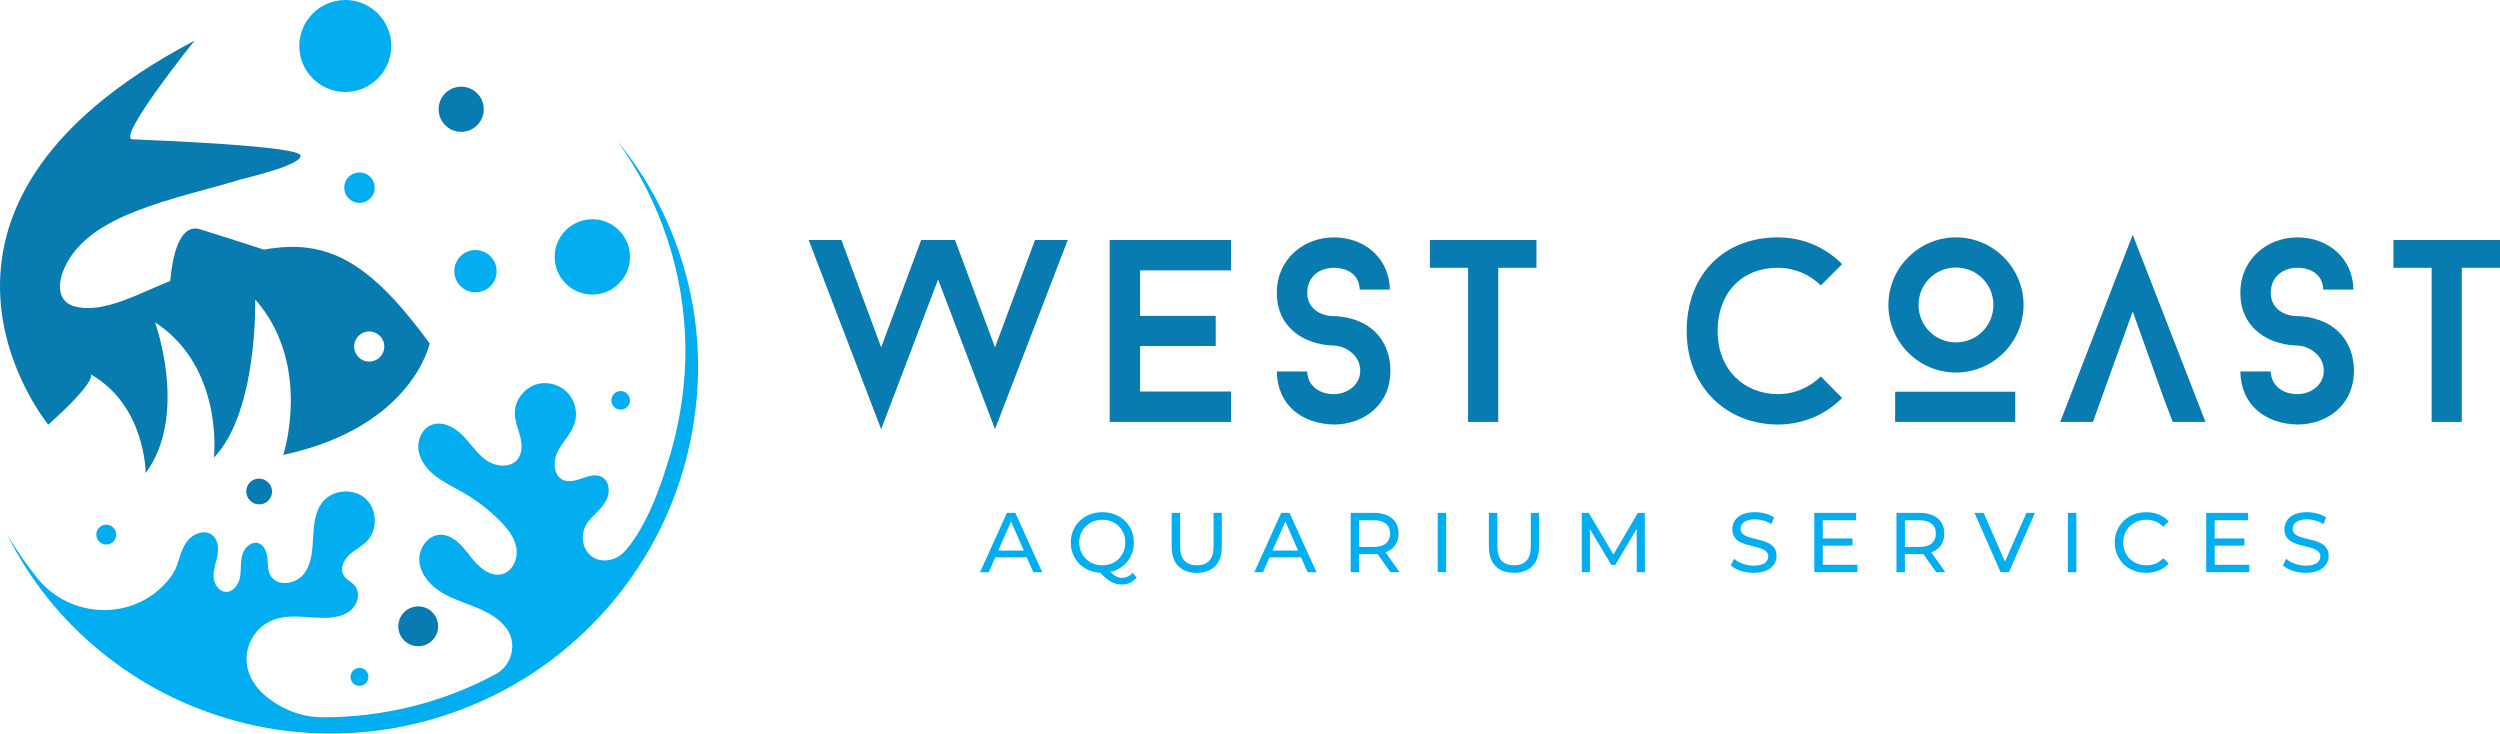
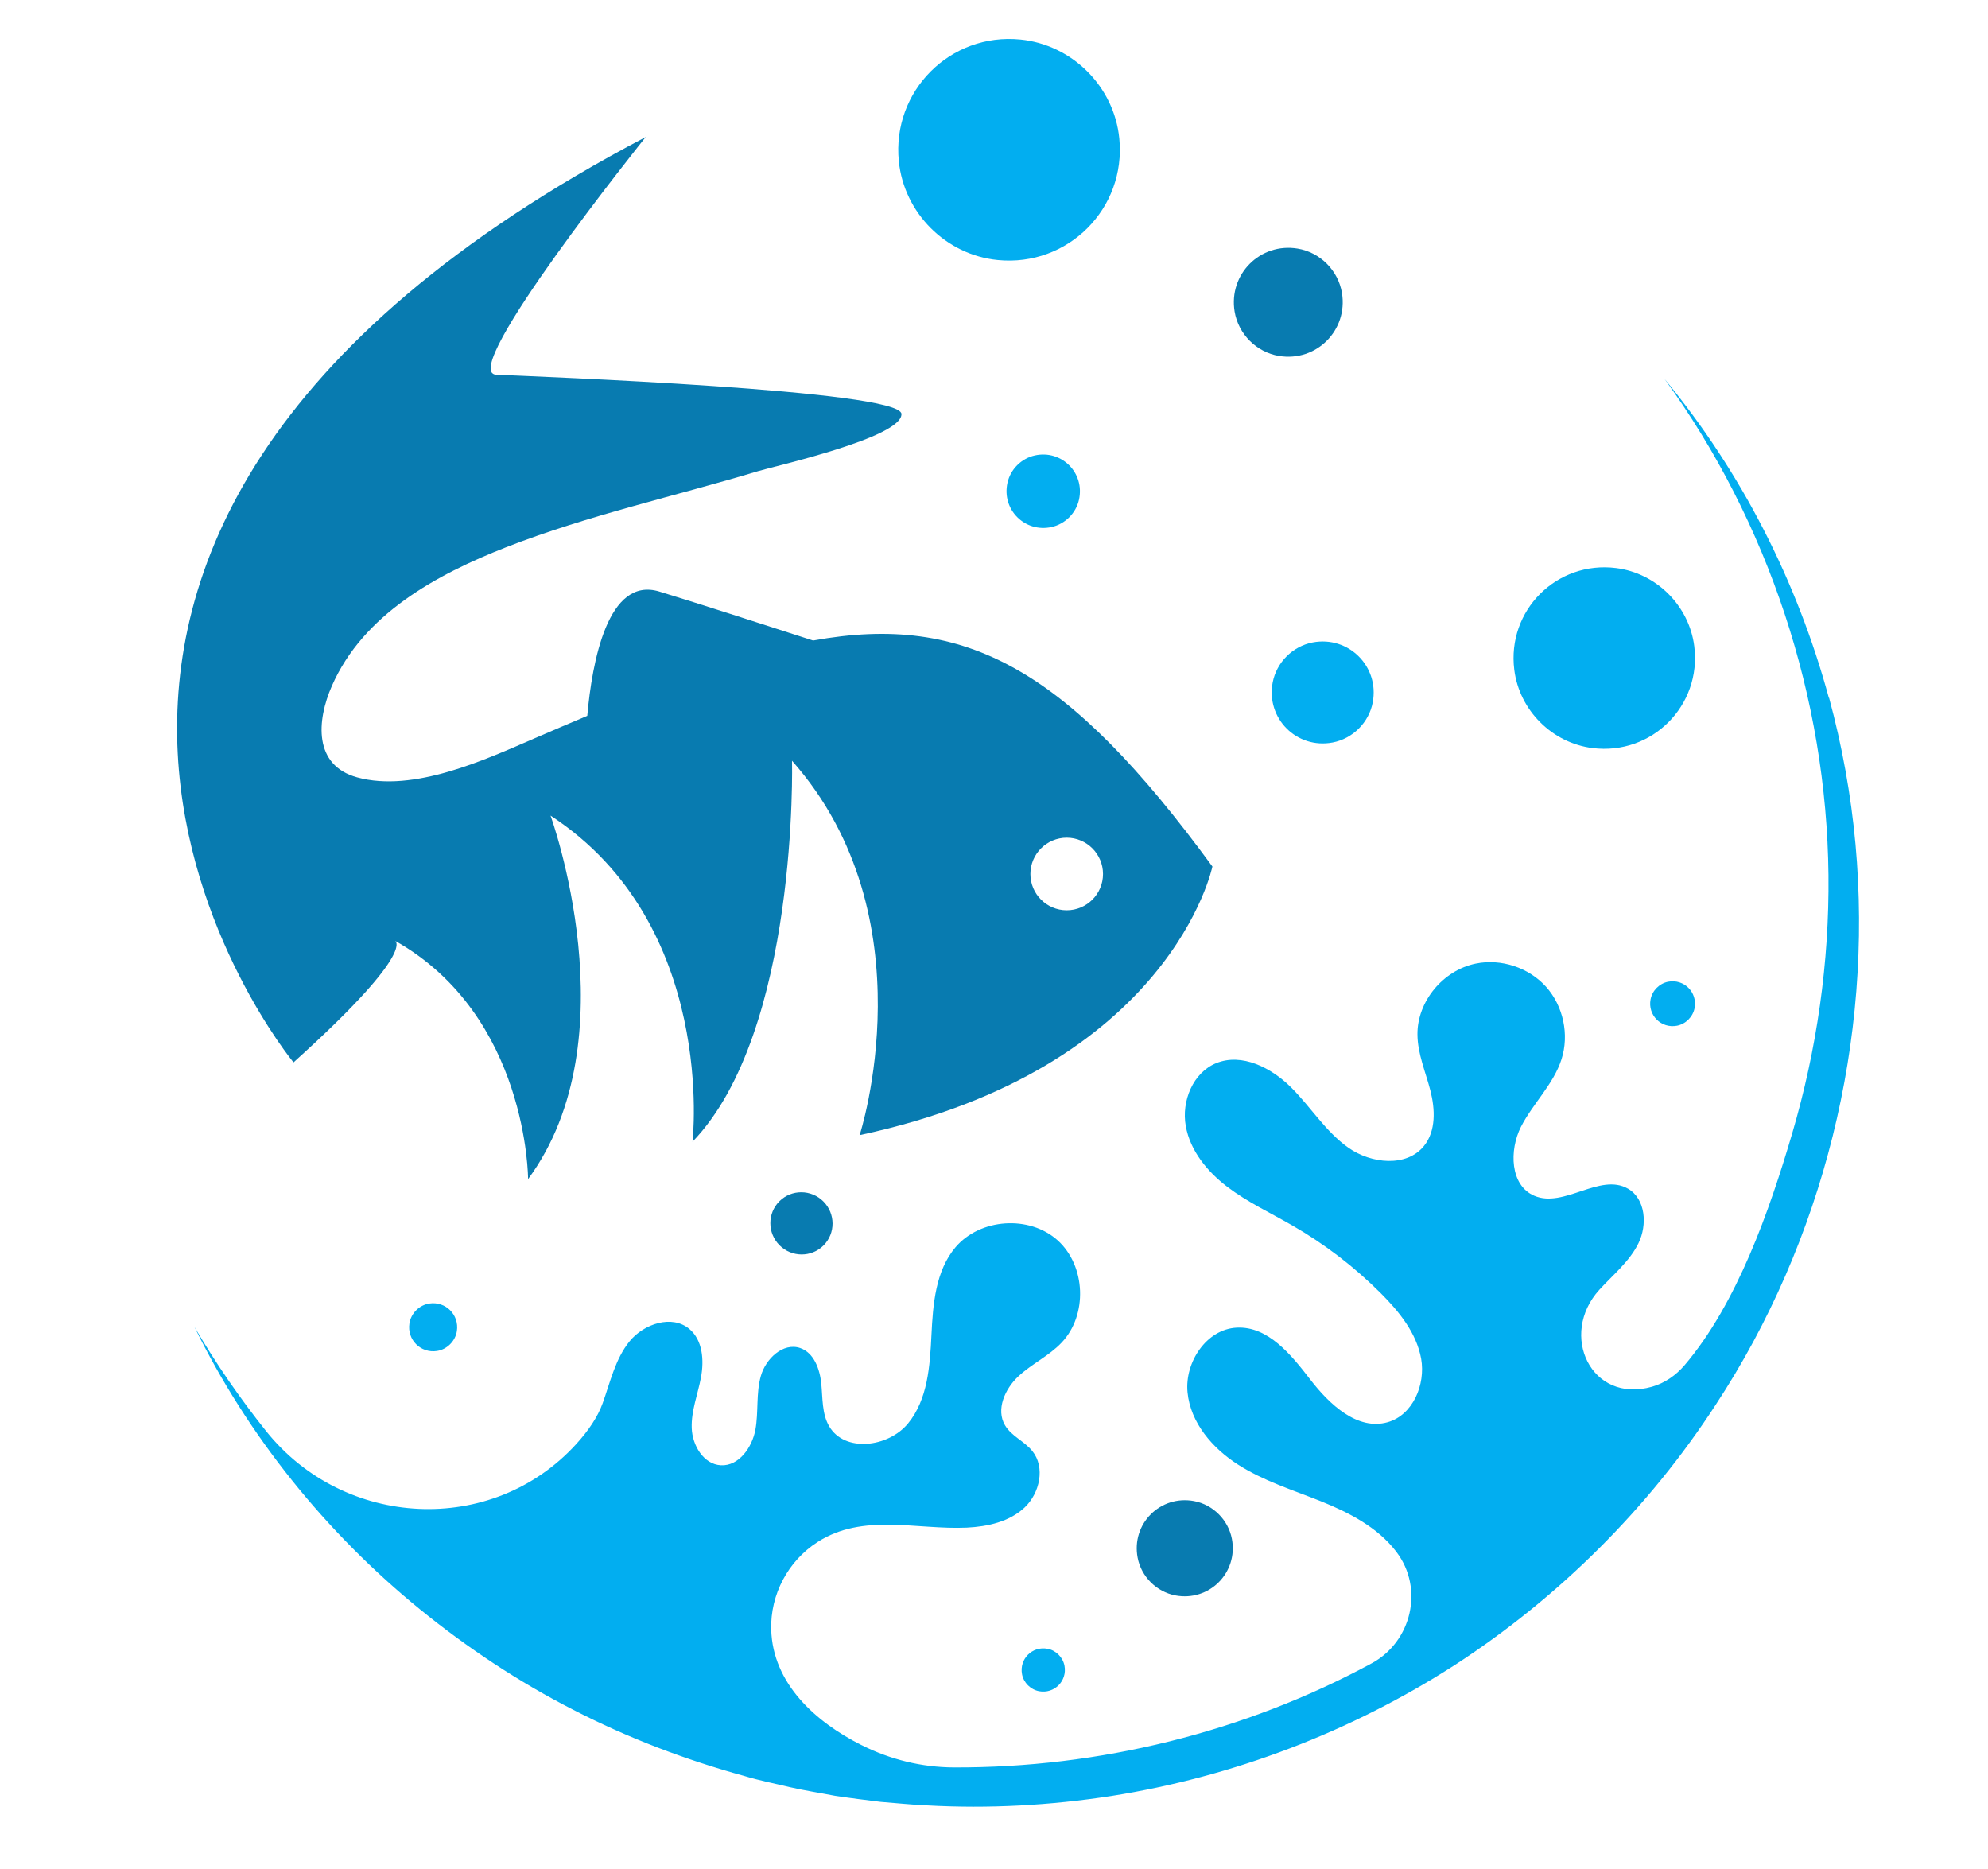
- <svg xmlns="http://www.w3.org/2000/svg" id="Layer_2" data-name="Layer 2" viewBox="0 0 1360.44 399.2">
-   <defs>
-     <style>
-       .cls-1 {
-         fill: #087bb0;
-       }
- 
-       .cls-1, .cls-2 {
-         stroke-width: 0px;
-       }
- 
-       .cls-2 {
-         fill: #02aef0;
-       }
-     </style>
-   </defs>
-   <g id="Layer_1-2" data-name="Layer 1">
-     <g>
-       <path class="cls-1" d="m541.47,233.56l-30.98-81.47-30.98,81.47-39.46-102.97h17.82l21.64,58.42,21.78-58.42h18.39l21.78,58.42,21.78-58.42h17.82l-39.6,102.97Z" />
-       <path class="cls-1" d="m620.4,147.14v24.75h41.16v16.41h-41.16v24.75h49.51v16.55h-66.05v-99.01h66.05v16.55h-49.51Z" />
-       <path class="cls-1" d="m694.8,202.16h16.55c.28,8.2,7.07,12.31,14.43,12.31s14.43-4.95,14.43-12.73c0-8.35-7.78-13.44-14.43-13.72-.85,0-7.64,0-14.85-3.25-10.33-4.81-16.12-13.58-16.12-25.32,0-18.81,14.99-30.27,30.98-30.27,17.11,0,30.27,11.6,30.55,28.43h-16.41c-.28-8.2-6.65-11.88-14.14-11.88s-14.43,4.53-14.43,13.72c0,8.2,7.07,12.59,14.43,12.59.71,0,7.64,0,14.71,3.25,10.47,4.81,16.12,14.71,16.12,26.45,0,18.95-14.85,29.28-30.83,29.28-17.11-.42-30.69-10.33-30.98-28.85Z" />
-       <path class="cls-1" d="m836.1,145.73h-20.79v83.88h-16.41v-83.88h-20.79v-15.13h57.99v15.13Z" />
-       <path class="cls-1" d="m990.84,204.85l11.6,11.74c-8.91,8.91-21.22,14.43-34.94,14.43-27.3,0-49.65-19.8-49.65-50.92s20.65-50.92,49.65-50.92c13.72,0,26.03,5.52,34.94,14.57l-11.6,11.6c-5.94-5.94-14.29-9.62-23.34-9.62-20.37,0-32.81,14.43-32.81,34.37,0,21.22,14.57,34.37,32.81,34.37,9.05,0,17.4-3.68,23.34-9.62Z" />
-       <path class="cls-1" d="m1027.62,165.95c0-20.23,16.55-36.78,36.78-36.78s36.78,16.55,36.78,36.78-16.55,36.78-36.78,36.78-36.78-16.55-36.78-36.78Zm69.02,63.65h-65.35v-16.41h65.35v16.41Zm-52.62-63.65c0,11.32,9.05,20.37,20.37,20.37s20.37-9.05,20.37-20.37-9.05-20.37-20.37-20.37-20.37,9.05-20.37,20.37Z" />
-       <polygon class="cls-1" points="1160.58 127.76 1121.11 229.6 1138.94 229.6 1160.58 169.49 1177.98 218.15 1182.36 229.6 1200.18 229.6 1160.58 127.76" />
-       <path class="cls-1" d="m1219.14,202.16h16.55c.28,8.2,7.07,12.31,14.43,12.31s14.43-4.95,14.43-12.73c0-8.35-7.78-13.44-14.43-13.72-.85,0-7.64,0-14.85-3.25-10.33-4.81-16.12-13.58-16.12-25.32,0-18.81,14.99-30.27,30.98-30.27,17.11,0,30.27,11.6,30.55,28.43h-16.41c-.28-8.2-6.65-11.88-14.14-11.88s-14.43,4.53-14.43,13.72c0,8.2,7.07,12.59,14.43,12.59.71,0,7.64,0,14.71,3.25,10.47,4.81,16.12,14.71,16.12,26.45,0,18.95-14.85,29.28-30.83,29.28-17.11-.42-30.69-10.33-30.98-28.85Z" />
-       <path class="cls-1" d="m1360.44,145.73h-20.79v83.88h-16.41v-83.88h-20.79v-15.13h57.99v15.13Z" />
-     </g>
-     <g>
-       <path class="cls-2" d="m533.32,311.36l14.61-32.27h4.56l14.66,32.27h-4.84l-13.04-29.68h1.84l-13.04,29.68h-4.75Zm6.22-8.07l1.24-3.69h18.16l1.34,3.69h-20.74Z" />
-       <path class="cls-2" d="m599.88,311.73c-2.46,0-4.74-.41-6.84-1.24-2.11-.83-3.93-1.99-5.46-3.48-1.54-1.49-2.74-3.23-3.6-5.23-.86-2-1.29-4.18-1.29-6.55s.43-4.55,1.29-6.55c.86-2,2.06-3.74,3.6-5.23,1.54-1.49,3.35-2.65,5.44-3.48,2.09-.83,4.38-1.24,6.87-1.24s4.72.41,6.8,1.22c2.07.81,3.89,1.97,5.44,3.46,1.55,1.49,2.75,3.23,3.6,5.23.85,2,1.27,4.19,1.27,6.59s-.42,4.59-1.27,6.59c-.85,2-2.04,3.74-3.6,5.23-1.55,1.49-3.37,2.64-5.44,3.46-2.07.81-4.34,1.22-6.8,1.22Zm0-4.1c1.78,0,3.43-.31,4.96-.92,1.52-.61,2.84-1.49,3.96-2.63,1.12-1.14,2-2.46,2.63-3.96.63-1.51.94-3.13.94-4.89s-.32-3.43-.94-4.93c-.63-1.51-1.51-2.82-2.63-3.94-1.12-1.12-2.44-1.99-3.96-2.6-1.52-.61-3.17-.92-4.96-.92s-3.48.31-5,.92c-1.52.62-2.85,1.48-3.99,2.6-1.14,1.12-2.02,2.44-2.65,3.94-.63,1.51-.94,3.15-.94,4.93s.31,3.38.94,4.89c.63,1.51,1.51,2.83,2.65,3.96,1.14,1.14,2.47,2.01,3.99,2.63,1.52.61,3.19.92,5,.92Zm10.56,10.46c-1.08,0-2.11-.13-3.09-.39-.98-.26-1.97-.68-2.95-1.24-.98-.57-2-1.31-3.04-2.21-1.04-.91-2.18-2.02-3.41-3.34l4.93-1.29c.92,1.14,1.8,2.07,2.65,2.79.84.72,1.68,1.24,2.51,1.57s1.64.48,2.44.48c2.3,0,4.27-.92,5.9-2.77l2.17,2.63c-2.09,2.52-4.79,3.78-8.11,3.78Z" />
-       <path class="cls-2" d="m651.23,311.73c-4.24,0-7.57-1.21-10-3.64-2.43-2.43-3.64-5.98-3.64-10.65v-18.35h4.61v18.16c0,3.6.79,6.22,2.37,7.88,1.58,1.66,3.82,2.49,6.71,2.49s5.17-.83,6.75-2.49c1.58-1.66,2.37-4.29,2.37-7.88v-18.16h4.47v18.35c0,4.67-1.21,8.22-3.62,10.65-2.41,2.43-5.75,3.64-10.03,3.64Z" />
-       <path class="cls-2" d="m682.57,311.36l14.61-32.27h4.56l14.66,32.27h-4.84l-13.04-29.68h1.84l-13.04,29.68h-4.75Zm6.22-8.07l1.24-3.69h18.16l1.34,3.69h-20.74Z" />
-       <path class="cls-2" d="m735.02,311.36v-32.27h12.58c2.83,0,5.24.45,7.24,1.34,2,.89,3.53,2.18,4.61,3.87,1.08,1.69,1.61,3.7,1.61,6.04s-.54,4.34-1.61,6.02c-1.08,1.67-2.61,2.96-4.61,3.85-2,.89-4.41,1.34-7.24,1.34h-10.05l2.07-2.12v11.94h-4.61Zm4.61-11.48l-2.07-2.26h9.91c2.95,0,5.19-.64,6.71-1.91,1.52-1.27,2.28-3.07,2.28-5.37s-.76-4.09-2.28-5.35-3.76-1.89-6.71-1.89h-9.91l2.07-2.3v19.08Zm16.96,11.48l-8.2-11.71h4.93l8.3,11.71h-5.02Z" />
-       <path class="cls-2" d="m782.36,311.36v-32.27h4.61v32.27h-4.61Z" />
-       <path class="cls-2" d="m823.85,311.73c-4.24,0-7.57-1.21-10-3.64-2.43-2.43-3.64-5.98-3.64-10.65v-18.35h4.61v18.16c0,3.6.79,6.22,2.37,7.88,1.58,1.66,3.82,2.49,6.71,2.49s5.17-.83,6.75-2.49c1.58-1.66,2.37-4.29,2.37-7.88v-18.16h4.47v18.35c0,4.67-1.21,8.22-3.62,10.65-2.41,2.43-5.75,3.64-10.03,3.64Z" />
-       <path class="cls-2" d="m860.77,311.36v-32.27h3.78l14.47,24.38h-2.03l14.29-24.38h3.78l.05,32.27h-4.42l-.05-25.31h1.06l-12.72,21.39h-2.12l-12.81-21.39h1.15v25.31h-4.43Z" />
-       <path class="cls-2" d="m954.25,311.73c-2.46,0-4.81-.38-7.05-1.13-2.24-.75-4.01-1.73-5.3-2.93l1.71-3.6c1.23,1.08,2.8,1.97,4.7,2.67,1.9.71,3.89,1.06,5.95,1.06,1.87,0,3.4-.22,4.56-.65,1.17-.43,2.03-1.02,2.58-1.78.55-.75.83-1.6.83-2.56,0-1.11-.36-2-1.08-2.67-.72-.68-1.66-1.22-2.81-1.64s-2.42-.78-3.8-1.08c-1.38-.31-2.77-.67-4.17-1.08-1.4-.41-2.67-.95-3.83-1.59-1.15-.65-2.08-1.51-2.79-2.6-.71-1.09-1.06-2.5-1.06-4.22s.44-3.19,1.31-4.59c.88-1.4,2.23-2.52,4.06-3.36,1.83-.84,4.16-1.27,6.98-1.27,1.87,0,3.73.25,5.58.74,1.84.49,3.44,1.2,4.79,2.12l-1.52,3.69c-1.38-.92-2.84-1.59-4.38-2-1.54-.41-3.03-.62-4.47-.62-1.81,0-3.3.23-4.47.69s-2.02,1.08-2.56,1.84c-.54.77-.81,1.63-.81,2.58,0,1.14.36,2.04,1.08,2.72.72.68,1.66,1.21,2.81,1.61,1.15.4,2.42.76,3.8,1.08s2.77.68,4.17,1.08c1.4.4,2.67.92,3.83,1.57,1.15.65,2.08,1.51,2.79,2.58.71,1.08,1.06,2.46,1.06,4.15s-.45,3.14-1.34,4.54c-.89,1.4-2.27,2.52-4.13,3.37-1.86.85-4.2,1.27-7.03,1.27Z" />
-       <path class="cls-2" d="m991.91,307.35h18.81v4.01h-23.42v-32.27h22.77v4.01h-18.16v24.25Zm-.41-14.34h16.59v3.92h-16.59v-3.92Z" />
-       <path class="cls-2" d="m1032.01,311.36v-32.27h12.58c2.83,0,5.24.45,7.24,1.34,2,.89,3.53,2.18,4.61,3.87,1.08,1.69,1.61,3.7,1.61,6.04s-.54,4.34-1.61,6.02c-1.08,1.67-2.61,2.96-4.61,3.85-2,.89-4.41,1.34-7.24,1.34h-10.05l2.07-2.12v11.94h-4.61Zm4.61-11.48l-2.07-2.26h9.91c2.95,0,5.19-.64,6.71-1.91,1.52-1.27,2.28-3.07,2.28-5.37s-.76-4.09-2.28-5.35c-1.52-1.26-3.76-1.89-6.71-1.89h-9.91l2.07-2.3v19.08Zm16.96,11.48l-8.2-11.71h4.93l8.3,11.71h-5.02Z" />
-       <path class="cls-2" d="m1088.66,311.36l-14.2-32.27h4.98l13.04,29.78h-2.86l13.14-29.78h4.61l-14.15,32.27h-4.56Z" />
-       <path class="cls-2" d="m1125.3,311.36v-32.27h4.61v32.27h-4.61Z" />
-       <path class="cls-2" d="m1167.85,311.73c-2.46,0-4.72-.41-6.8-1.22-2.07-.81-3.87-1.97-5.39-3.46-1.52-1.49-2.71-3.23-3.57-5.23-.86-2-1.29-4.19-1.29-6.59s.43-4.59,1.29-6.59c.86-2,2.06-3.74,3.6-5.23,1.54-1.49,3.34-2.64,5.42-3.46,2.07-.81,4.34-1.22,6.8-1.22s4.79.42,6.89,1.27c2.1.85,3.9,2.1,5.37,3.76l-3,2.9c-1.23-1.29-2.61-2.25-4.15-2.88-1.54-.63-3.18-.94-4.93-.94s-3.5.31-5.05.92c-1.55.62-2.9,1.48-4.03,2.58-1.14,1.11-2.02,2.42-2.65,3.94-.63,1.52-.94,3.17-.94,4.95s.31,3.43.94,4.96c.63,1.52,1.51,2.83,2.65,3.94,1.14,1.11,2.48,1.97,4.03,2.58,1.55.61,3.23.92,5.05.92s3.4-.32,4.93-.95c1.54-.63,2.92-1.61,4.15-2.93l3,2.9c-1.47,1.66-3.27,2.92-5.37,3.78-2.11.86-4.42,1.29-6.94,1.29Z" />
-       <path class="cls-2" d="m1205.18,307.35h18.81v4.01h-23.42v-32.27h22.77v4.01h-18.16v24.25Zm-.41-14.34h16.59v3.92h-16.59v-3.92Z" />
-       <path class="cls-2" d="m1254.69,311.73c-2.46,0-4.81-.38-7.05-1.13-2.24-.75-4.01-1.73-5.3-2.93l1.71-3.6c1.23,1.08,2.8,1.97,4.7,2.67,1.9.71,3.89,1.06,5.95,1.06,1.87,0,3.4-.22,4.56-.65,1.17-.43,2.03-1.02,2.58-1.78.55-.75.83-1.6.83-2.56,0-1.11-.36-2-1.08-2.67-.72-.68-1.66-1.22-2.81-1.64s-2.42-.78-3.8-1.08c-1.38-.31-2.77-.67-4.17-1.08-1.4-.41-2.67-.95-3.83-1.59-1.15-.65-2.08-1.51-2.79-2.6-.71-1.09-1.06-2.5-1.06-4.22s.44-3.19,1.31-4.59c.88-1.4,2.23-2.52,4.06-3.36,1.83-.84,4.16-1.27,6.98-1.27,1.87,0,3.73.25,5.58.74,1.84.49,3.44,1.2,4.79,2.12l-1.52,3.69c-1.38-.92-2.84-1.59-4.38-2-1.54-.41-3.03-.62-4.47-.62-1.81,0-3.3.23-4.47.69s-2.02,1.08-2.56,1.84c-.54.77-.81,1.63-.81,2.58,0,1.14.36,2.04,1.08,2.72.72.68,1.66,1.21,2.81,1.61,1.15.4,2.42.76,3.8,1.08s2.77.68,4.17,1.08c1.4.4,2.67.92,3.83,1.57s2.08,1.51,2.79,2.58c.71,1.08,1.06,2.46,1.06,4.15s-.45,3.14-1.34,4.54c-.89,1.4-2.27,2.52-4.13,3.37s-4.2,1.27-7.03,1.27Z" />
-     </g>
-     <path class="cls-2" d="m373.06,148.8c-7.14-26.27-19.77-51.04-37.11-72.02,23.48,32.34,36.61,72.08,37.02,112.04.2,19.69-2.63,39.39-8.18,58.28-5.15,17.52-12.48,38.48-24.31,52.38-1.95,2.29-4.49,4.06-7.38,4.88-13.78,3.89-21.08-11.78-11.89-21.89,3.1-3.4,6.83-6.39,8.85-10.53,2.03-4.14,1.62-10.01-2.38-12.31-6.32-3.64-14.46,4.48-21.16,1.6-5.47-2.34-5.69-10.28-3-15.58,2.71-5.28,7.34-9.58,9.15-15.23,1.79-5.57.41-12.03-3.48-16.38-3.91-4.35-10.17-6.42-15.89-5.24-7.34,1.49-13.23,8.53-13.16,16.01.03,4.35,1.84,8.46,2.92,12.66,1.08,4.22,1.29,9.11-1.43,12.49-3.92,4.9-11.96,4.04-17.08.43-5.14-3.63-8.51-9.21-12.96-13.64-4.45-4.43-11.09-7.83-16.9-5.47-5.27,2.15-7.88,8.6-6.88,14.19.99,5.6,4.87,10.31,9.39,13.75,4.52,3.44,9.72,5.86,14.65,8.7,7.28,4.18,14.01,9.33,19.96,15.27,4.19,4.18,8.13,9.04,9.17,14.86,1.02,5.84-1.88,12.71-7.58,14.32-6.8,1.93-13.13-4.01-17.45-9.62-4.32-5.61-9.55-12.1-16.62-11.74-6.84.33-11.79,7.82-11.12,14.63.67,6.83,5.61,12.59,11.39,16.29,5.77,3.7,12.41,5.75,18.77,8.3,6.36,2.56,12.72,5.85,16.91,11.28.04.06.09.11.13.17,6.23,8.23,3.46,20.23-5.62,25.14-28.78,15.57-61.57,23.62-94.37,23.5-7.22-.03-14.34-1.77-20.79-5.02l-.11-.05c-10.33-5.2-20-13.87-20.34-26.06-.22-7.92,3.81-15.51,10.49-19.78,10.29-6.59,22.29-2.72,33.71-3.24,4.7-.23,9.62-1.33,13.05-4.56,3.41-3.23,4.69-9.05,1.74-12.72-1.77-2.22-4.74-3.37-6.19-5.84-2.1-3.56,0-8.23,3.03-11.05,3.02-2.82,6.91-4.6,9.76-7.61,5.92-6.22,5.48-17.34-.89-23.09-6.39-5.74-17.49-4.99-23.06,1.54-4.53,5.34-5.11,12.88-5.45,19.86-.34,7-.84,14.52-5.27,19.93-4.43,5.41-14.34,6.67-17.85.62-1.64-2.85-1.43-6.35-1.76-9.62-.33-3.27-1.66-6.96-4.77-8.02-3.85-1.3-7.78,2.41-8.88,6.32-1.11,3.92-.5,8.13-1.23,12.14-.75,4.01-3.73,8.23-7.79,8.02-3.91-.21-6.46-4.49-6.59-8.4-.14-3.91,1.39-7.66,2.1-11.5.71-3.85.37-8.36-2.63-10.88-3.91-3.29-10.26-1.19-13.5,2.78-3.23,3.97-4.36,9.18-6.09,14-1.12,3.11-3.24,6.22-5.98,9.23-19.01,20.85-52.41,19.1-70.03-2.95-5.93-7.42-11.35-15.28-16.18-23.53,11.99,24.5,29.59,46.41,50.97,63.81,10.7,8.69,22.28,16.37,34.61,22.67,12.31,6.34,25.34,11.3,38.73,14.97,3.33,1.01,6.74,1.66,10.12,2.48,3.39.78,6.83,1.3,10.24,1.96,3.44.52,6.89.95,10.34,1.37,3.47.26,6.93.65,10.41.79,13.9.78,27.89.01,41.67-2.12,27.53-4.34,54.18-14.51,77.65-29.63,23.41-15.22,43.65-35.32,58.84-58.71,24.32-37.03,35.61-82.51,31.57-126.62-1.02-11.15-3.03-22.21-5.96-33.02Z" />
-     <path class="cls-1" d="m143.66,135.85c-12.64-4.09-26.77-8.64-34.73-11.06-11.67-3.56-15.21,15.95-16.29,28.06-3.8,1.6-7.72,3.27-11.79,5.03-11.32,4.9-27.41,12.35-40.17,8.87-9.94-2.72-9.14-12.85-5.74-20.62,7.1-16.23,23.7-25.21,39.39-31.36,18.47-7.22,38.23-11.54,56.97-17.2,3.57-1.08,32.52-7.58,32.3-12.89-.24-5.4-82.53-8.44-91.54-8.87-8.99-.42,33.78-53.67,33.78-53.67C-69.95,114.53,26.29,231.11,26.29,231.11c26.89-24.21,23.26-27.25,22.95-27.45,30.03,16.91,30.03,53.81,30.03,53.81,23.44-31.72,5.07-82.09,5.07-82.09,37.72,24.56,32.07,73.65,32.07,73.65,24.01-24.92,22.47-86.04,22.47-86.04,31.31,35.41,15.27,84.55,15.27,84.55,70.29-15,79.68-60.66,79.68-60.66-32.58-44.47-55.54-57.33-90.16-51.04Zm57.26,60.91c-4.52,0-8.2-3.67-8.2-8.19s3.68-8.2,8.2-8.2,8.2,3.67,8.2,8.2-3.67,8.19-8.2,8.19Z" />
-     <path class="cls-2" d="m332.79,216.87c-.68,3.57,2.39,6.64,5.96,5.96,1.98-.38,3.6-2,3.98-3.98.68-3.57-2.39-6.64-5.96-5.96-1.98.38-3.6,2-3.98,3.98Z" />
-     <path class="cls-2" d="m196.58,363.53c-3.44-.65-6.4,2.31-5.75,5.75.36,1.91,1.93,3.47,3.84,3.83,3.44.65,6.4-2.31,5.75-5.75-.36-1.91-1.92-3.47-3.84-3.84Z" />
-     <path class="cls-1" d="m225.46,351.48c7.64,1.45,14.22-5.13,12.77-12.77-.81-4.27-4.25-7.72-8.52-8.53-7.65-1.45-14.23,5.13-12.77,12.78.81,4.27,4.26,7.71,8.53,8.52Z" />
-     <path class="cls-2" d="m187.54,100.23c-1.34,6.05,3.93,11.32,9.98,9.98,3.05-.68,5.51-3.14,6.18-6.18,1.34-6.05-3.93-11.32-9.98-9.98-3.05.68-5.51,3.14-6.18,6.19Z" />
-     <path class="cls-2" d="m185.35,49.92c15.83,1.57,29.02-11.63,27.45-27.45-1.16-11.71-10.63-21.18-22.35-22.34-15.83-1.57-29.01,11.63-27.45,27.45,1.16,11.71,10.63,21.18,22.34,22.34Z" />
-     <path class="cls-1" d="m248.88,71.58c8.42,1.38,15.59-5.79,14.21-14.21-.84-5.1-4.95-9.21-10.04-10.04-8.42-1.38-15.59,5.79-14.21,14.21.84,5.1,4.95,9.21,10.04,10.04Z" />
-     <path class="cls-2" d="m52.47,290.07c-.56,3.67,2.55,6.77,6.22,6.21,2.28-.35,4.15-2.22,4.5-4.5.56-3.67-2.55-6.78-6.22-6.22-2.28.35-4.15,2.22-4.5,4.5Z" />
-     <ellipse class="cls-1" cx="141.01" cy="267.46" rx="7" ry="7.05" transform="translate(-147.82 178.05) rotate(-45)" />
-     <path class="cls-2" d="m247.44,145.32c-1.54,8.11,5.44,15.09,13.55,13.55,4.53-.86,8.19-4.51,9.05-9.04,1.54-8.11-5.44-15.09-13.55-13.56-4.53.86-8.19,4.51-9.05,9.05Z" />
-     <path class="cls-2" d="m319.67,160.13c13.4,1.69,24.68-9.58,22.99-22.99-1.15-9.13-8.53-16.51-17.66-17.66-13.41-1.69-24.69,9.58-22.99,22.99,1.15,9.13,8.53,16.51,17.66,17.66Z" />
+ <svg xmlns="http://www.w3.org/2000/svg" width="449" height="422" viewBox="0 0 449 422">
+   <g id="Layer1-2">
+     <path id="Path" fill="#02aef0" stroke="none" d="M 413.06 157.6 C 405.92 131.33 393.29 106.56 375.95 85.58 C 399.43 117.92 412.56 157.66 412.97 197.62 C 413.17 217.31 410.34 237.01 404.79 255.9 C 399.64 273.42 392.31 294.38 380.48 308.28 C 378.53 310.57 375.99 312.34 373.1 313.16 C 359.32 317.05 352.02 301.38 361.21 291.27 C 364.31 287.87 368.04 284.88 370.06 280.74 C 372.09 276.6 371.68 270.73 367.68 268.43 C 361.36 264.79 353.22 272.91 346.52 270.03 C 341.05 267.69 340.83 259.75 343.52 254.45 C 346.23 249.17 350.86 244.87 352.67 239.22 C 354.46 233.65 353.08 227.19 349.19 222.84 C 345.28 218.49 339.02 216.42 333.3 217.6 C 325.96 219.09 320.07 226.13 320.14 233.61 C 320.17 237.96 321.98 242.07 323.06 246.27 C 324.14 250.49 324.35 255.38 321.63 258.76 C 317.71 263.66 309.67 262.8 304.55 259.19 C 299.41 255.56 296.04 249.98 291.59 245.55 C 287.14 241.12 280.5 237.72 274.69 240.08 C 269.42 242.23 266.81 248.68 267.81 254.27 C 268.8 259.87 272.68 264.58 277.2 268.02 C 281.72 271.46 286.92 273.88 291.85 276.72 C 299.13 280.9 305.86 286.05 311.81 291.99 C 316 296.17 319.94 301.03 320.98 306.85 C 322 312.69 319.1 319.56 313.4 321.17 C 306.6 323.1 300.27 317.16 295.95 311.55 C 291.63 305.94 286.4 299.45 279.33 299.81 C 272.49 300.14 267.54 307.63 268.21 314.44 C 268.88 321.27 273.82 327.03 279.6 330.73 C 285.37 334.43 292.01 336.48 298.37 339.03 C 304.73 341.59 311.09 344.88 315.28 350.31 C 315.32 350.37 315.37 350.42 315.41 350.48 C 321.64 358.71 318.87 370.71 309.79 375.62 C 281.01 391.19 248.22 399.24 215.42 399.12 C 208.2 399.09 201.08 397.35 194.63 394.1 L 194.52 394.05 C 184.19 388.85 174.52 380.18 174.18 367.99 C 173.96 360.07 177.99 352.48 184.67 348.21 C 194.96 341.62 206.96 345.49 218.38 344.97 C 223.08 344.74 228 343.64 231.43 340.41 C 234.84 337.18 236.12 331.36 233.17 327.69 C 231.4 325.47 228.43 324.32 226.98 321.85 C 224.88 318.29 226.98 313.62 230.01 310.8 C 233.03 307.98 236.92 306.2 239.77 303.19 C 245.69 296.97 245.25 285.85 238.88 280.1 C 232.49 274.36 221.39 275.11 215.82 281.64 C 211.29 286.98 210.71 294.52 210.37 301.5 C 210.03 308.5 209.53 316.02 205.1 321.43 C 200.67 326.84 190.76 328.1 187.25 322.05 C 185.61 319.2 185.82 315.7 185.49 312.43 C 185.16 309.16 183.83 305.47 180.72 304.41 C 176.87 303.11 172.94 306.82 171.84 310.73 C 170.73 314.65 171.34 318.86 170.61 322.87 C 169.86 326.88 166.88 331.1 162.82 330.89 C 158.91 330.68 156.36 326.4 156.23 322.49 C 156.09 318.58 157.62 314.83 158.33 310.99 C 159.04 307.14 158.7 302.63 155.7 300.11 C 151.79 296.82 145.44 298.92 142.2 302.89 C 138.97 306.86 137.84 312.07 136.11 316.89 C 134.99 320 132.87 323.11 130.13 326.12 C 111.12 346.97 77.72 345.22 60.1 323.17 C 54.17 315.75 48.75 307.89 43.92 299.64 C 55.91 324.14 73.51 346.05 94.89 363.45 C 105.59 372.14 117.17 379.82 129.5 386.12 C 141.81 392.46 154.84 397.42 168.23 401.09 C 171.56 402.1 174.97 402.75 178.35 403.57 C 181.74 404.35 185.18 404.87 188.59 405.53 C 192.03 406.05 195.48 406.48 198.93 406.9 C 202.4 407.16 205.86 407.55 209.34 407.69 C 223.24 408.47 237.23 407.7 251.01 405.57 C 278.54 401.23 305.19 391.06 328.66 375.94 C 352.07 360.72 372.31 340.62 387.5 317.23 C 411.82 280.2 423.11 234.72 419.07 190.61 C 418.05 179.46 416.04 168.4 413.11 157.59 Z" />
+     <path id="path1" fill="#087bb0" stroke="none" d="M 183.66 144.65 C 171.02 140.56 156.89 136.01 148.93 133.59 C 137.26 130.03 133.72 149.54 132.64 161.65 C 128.84 163.25 124.92 164.92 120.85 166.68 C 109.53 171.58 93.44 179.03 80.68 175.55 C 70.74 172.83 71.54 162.7 74.94 154.93 C 82.04 138.7 98.64 129.72 114.33 123.57 C 132.8 116.35 152.56 112.03 171.3 106.37 C 174.87 105.29 203.82 98.79 203.6 93.48 C 203.36 88.08 121.07 85.04 112.06 84.61 C 103.07 84.19 145.84 30.94 145.84 30.94 C -29.95 123.33 66.29 239.91 66.29 239.91 C 93.18 215.7 89.55 212.66 89.24 212.46 C 119.27 229.37 119.27 266.27 119.27 266.27 C 142.71 234.55 124.34 184.18 124.34 184.18 C 162.06 208.74 156.41 257.83 156.41 257.83 C 180.42 232.91 178.88 171.79 178.88 171.79 C 210.19 207.2 194.15 256.34 194.15 256.34 C 264.44 241.34 273.83 195.68 273.83 195.68 C 241.25 151.21 218.29 138.35 183.67 144.64 Z M 240.92 205.56 C 236.4 205.56 232.72 201.89 232.72 197.37 C 232.72 192.85 236.4 189.17 240.92 189.17 C 245.44 189.17 249.12 192.84 249.12 197.37 C 249.12 201.9 245.45 205.56 240.92 205.56 Z" />
+     <path id="path2" fill="#02aef0" stroke="none" d="M 372.79 225.67 C 372.11 229.24 375.18 232.31 378.75 231.63 C 380.73 231.25 382.35 229.63 382.73 227.65 C 383.41 224.08 380.34 221.01 376.77 221.69 C 374.79 222.07 373.17 223.69 372.79 225.67 Z" />
+     <path id="path3" fill="#02aef0" stroke="none" d="M 236.58 372.33 C 233.14 371.68 230.18 374.64 230.83 378.08 C 231.19 379.99 232.76 381.55 234.67 381.91 C 238.11 382.56 241.07 379.6 240.42 376.16 C 240.06 374.25 238.5 372.69 236.58 372.32 Z" />
+     <path id="path4" fill="#087bb0" stroke="none" d="M 265.46 360.28 C 273.1 361.73 279.68 355.15 278.23 347.51 C 277.42 343.24 273.98 339.79 269.71 338.98 C 262.06 337.53 255.48 344.11 256.94 351.76 C 257.75 356.03 261.2 359.47 265.47 360.28 Z" />
+     <path id="path5" fill="#02aef0" stroke="none" d="M 227.54 109.03 C 226.2 115.08 231.47 120.35 237.52 119.01 C 240.57 118.33 243.03 115.87 243.7 112.83 C 245.04 106.78 239.77 101.51 233.72 102.85 C 230.67 103.53 228.21 105.99 227.54 109.04 Z" />
+     <path id="path6" fill="#02aef0" stroke="none" d="M 225.35 58.72 C 241.18 60.29 254.37 47.09 252.8 31.27 C 251.64 19.56 242.17 10.09 230.45 8.93 C 214.62 7.36 201.44 20.56 203 36.38 C 204.16 48.09 213.63 57.56 225.34 58.72 Z" />
+     <path id="path7" fill="#087bb0" stroke="none" d="M 288.88 80.38 C 297.3 81.76 304.47 74.59 303.09 66.17 C 302.25 61.07 298.14 56.96 293.05 56.13 C 284.63 54.75 277.46 61.92 278.84 70.34 C 279.68 75.44 283.79 79.55 288.88 80.38 Z" />
+     <path id="path8" fill="#02aef0" stroke="none" d="M 92.47 298.87 C 91.91 302.54 95.02 305.64 98.69 305.08 C 100.97 304.73 102.84 302.86 103.19 300.58 C 103.75 296.91 100.64 293.8 96.97 294.36 C 94.69 294.71 92.82 296.58 92.47 298.86 Z" />
+     <path id="path9" fill="#087bb0" stroke="none" d="M 185.962 271.314 C 188.715 274.067 188.731 278.515 185.997 281.249 C 183.263 283.982 178.815 283.967 176.062 281.213 C 173.309 278.46 173.293 274.012 176.027 271.279 C 178.76 268.545 183.208 268.561 185.962 271.314 Z" />
+     <path id="path10" fill="#02aef0" stroke="none" d="M 287.44 154.12 C 285.9 162.23 292.88 169.21 300.99 167.67 C 305.52 166.81 309.18 163.16 310.04 158.63 C 311.58 150.52 304.6 143.54 296.49 145.07 C 291.96 145.93 288.3 149.58 287.44 154.12 Z" />
+     <path id="path11" fill="#02aef0" stroke="none" d="M 359.67 168.93 C 373.07 170.62 384.35 159.35 382.66 145.94 C 381.51 136.81 374.13 129.43 365 128.28 C 351.59 126.59 340.31 137.86 342.01 151.27 C 343.16 160.4 350.54 167.78 359.67 168.93 Z" />
  </g>
</svg>
